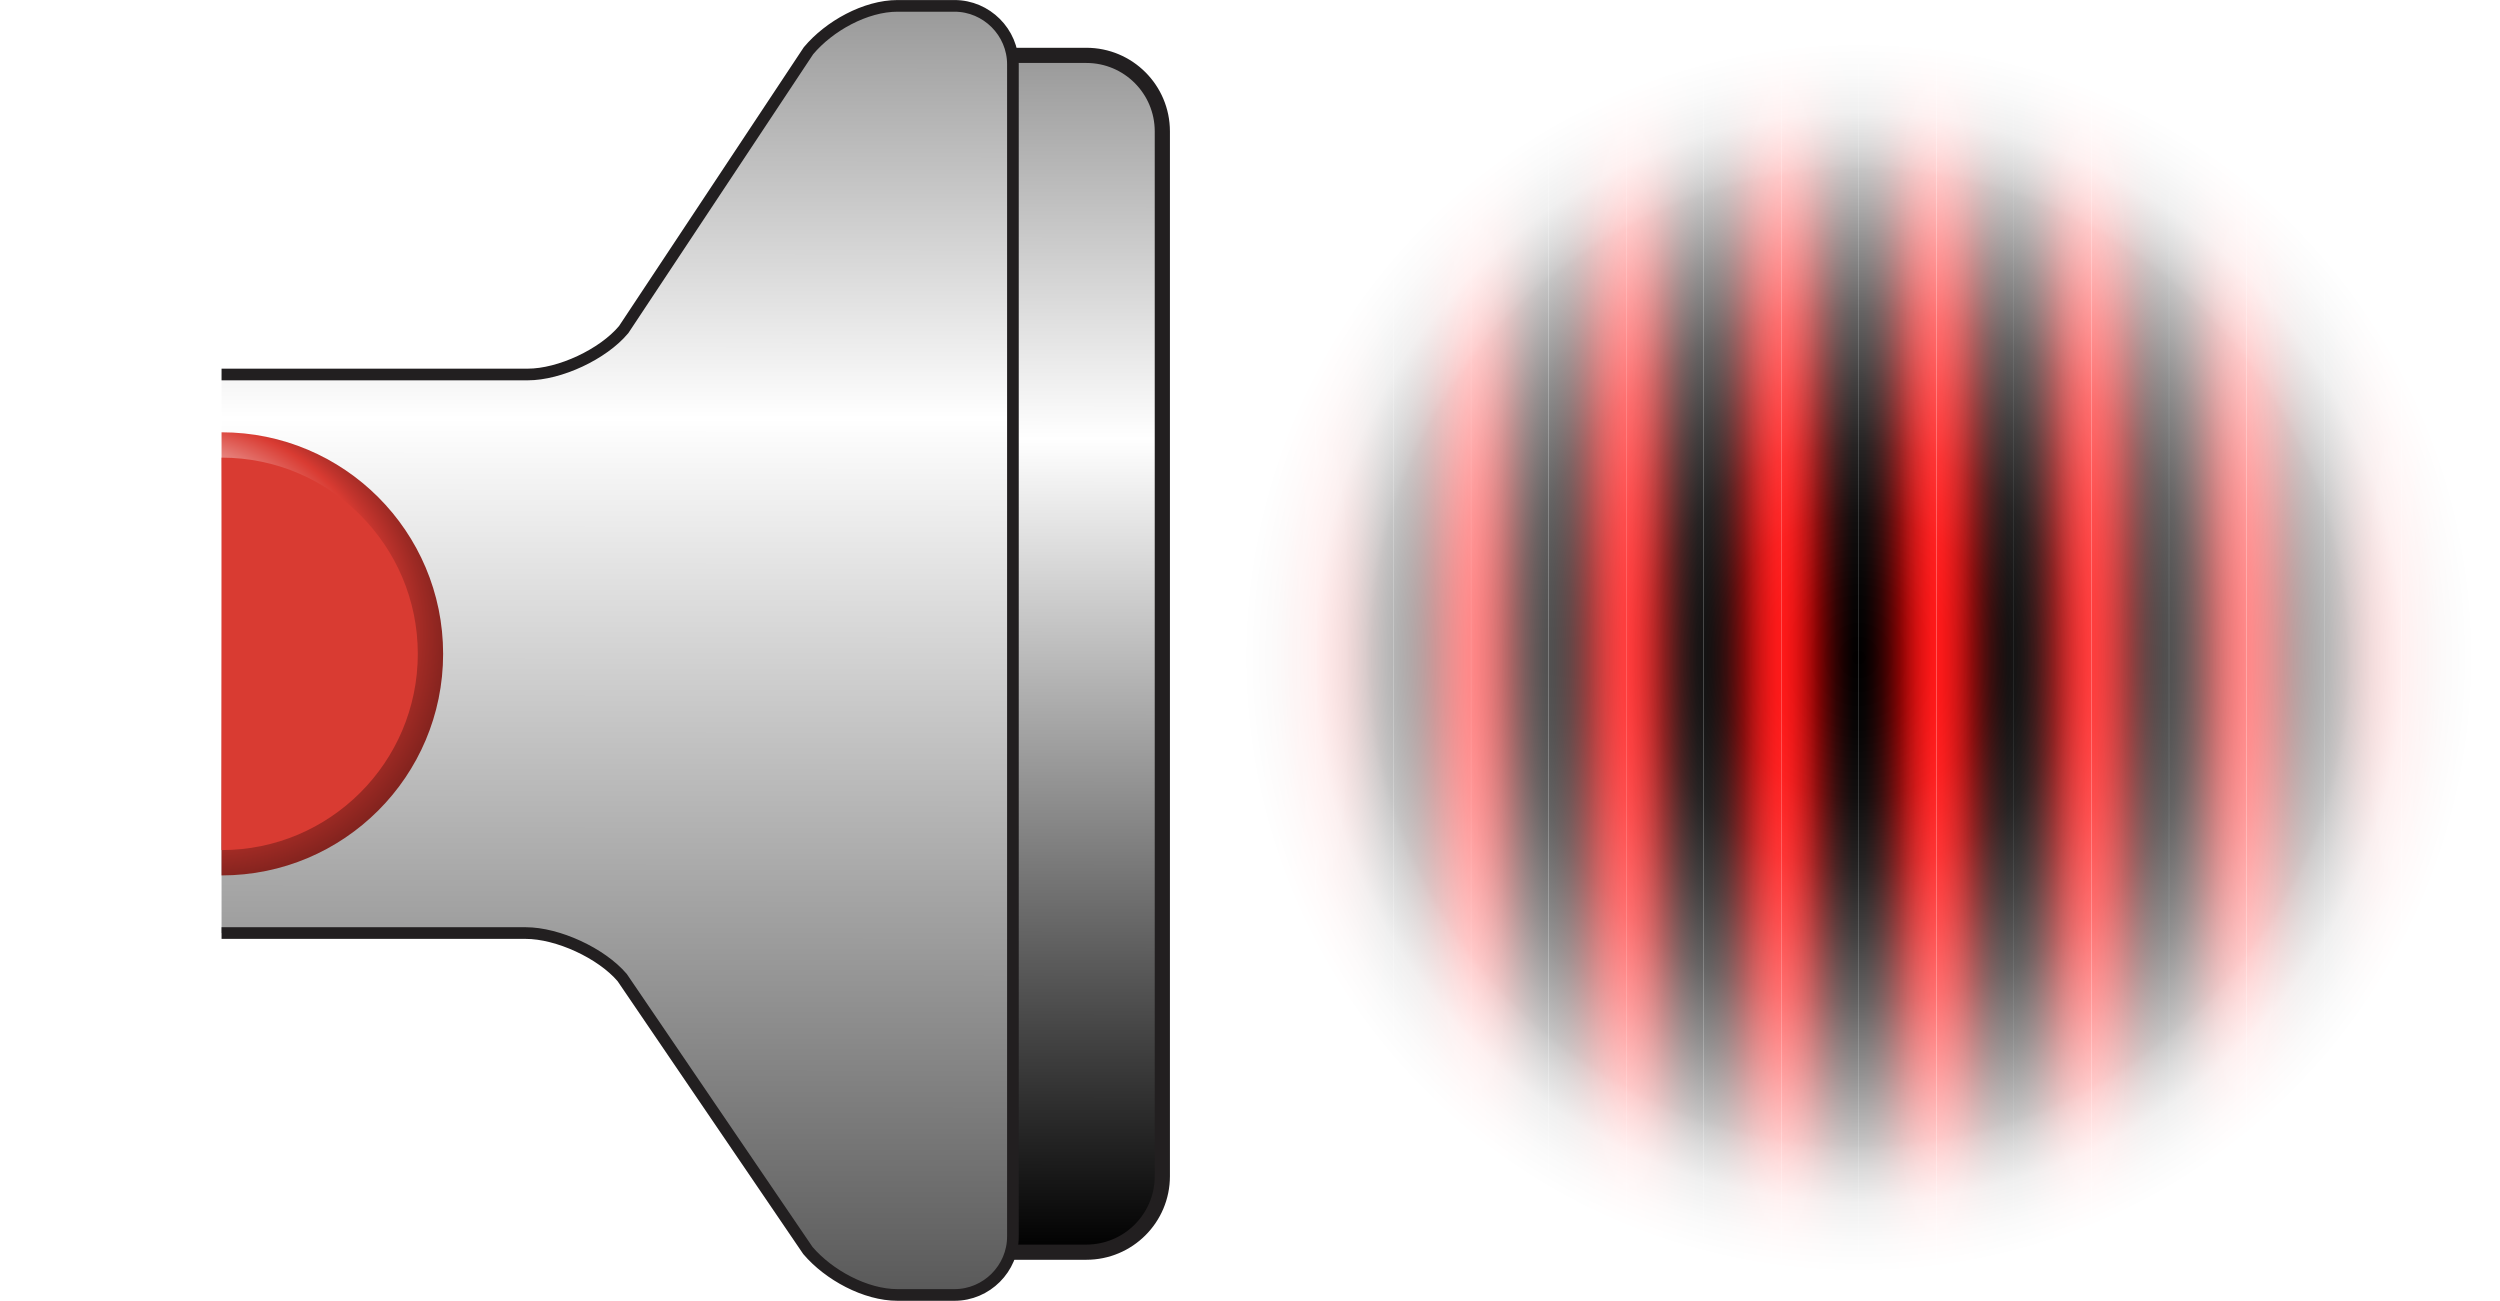
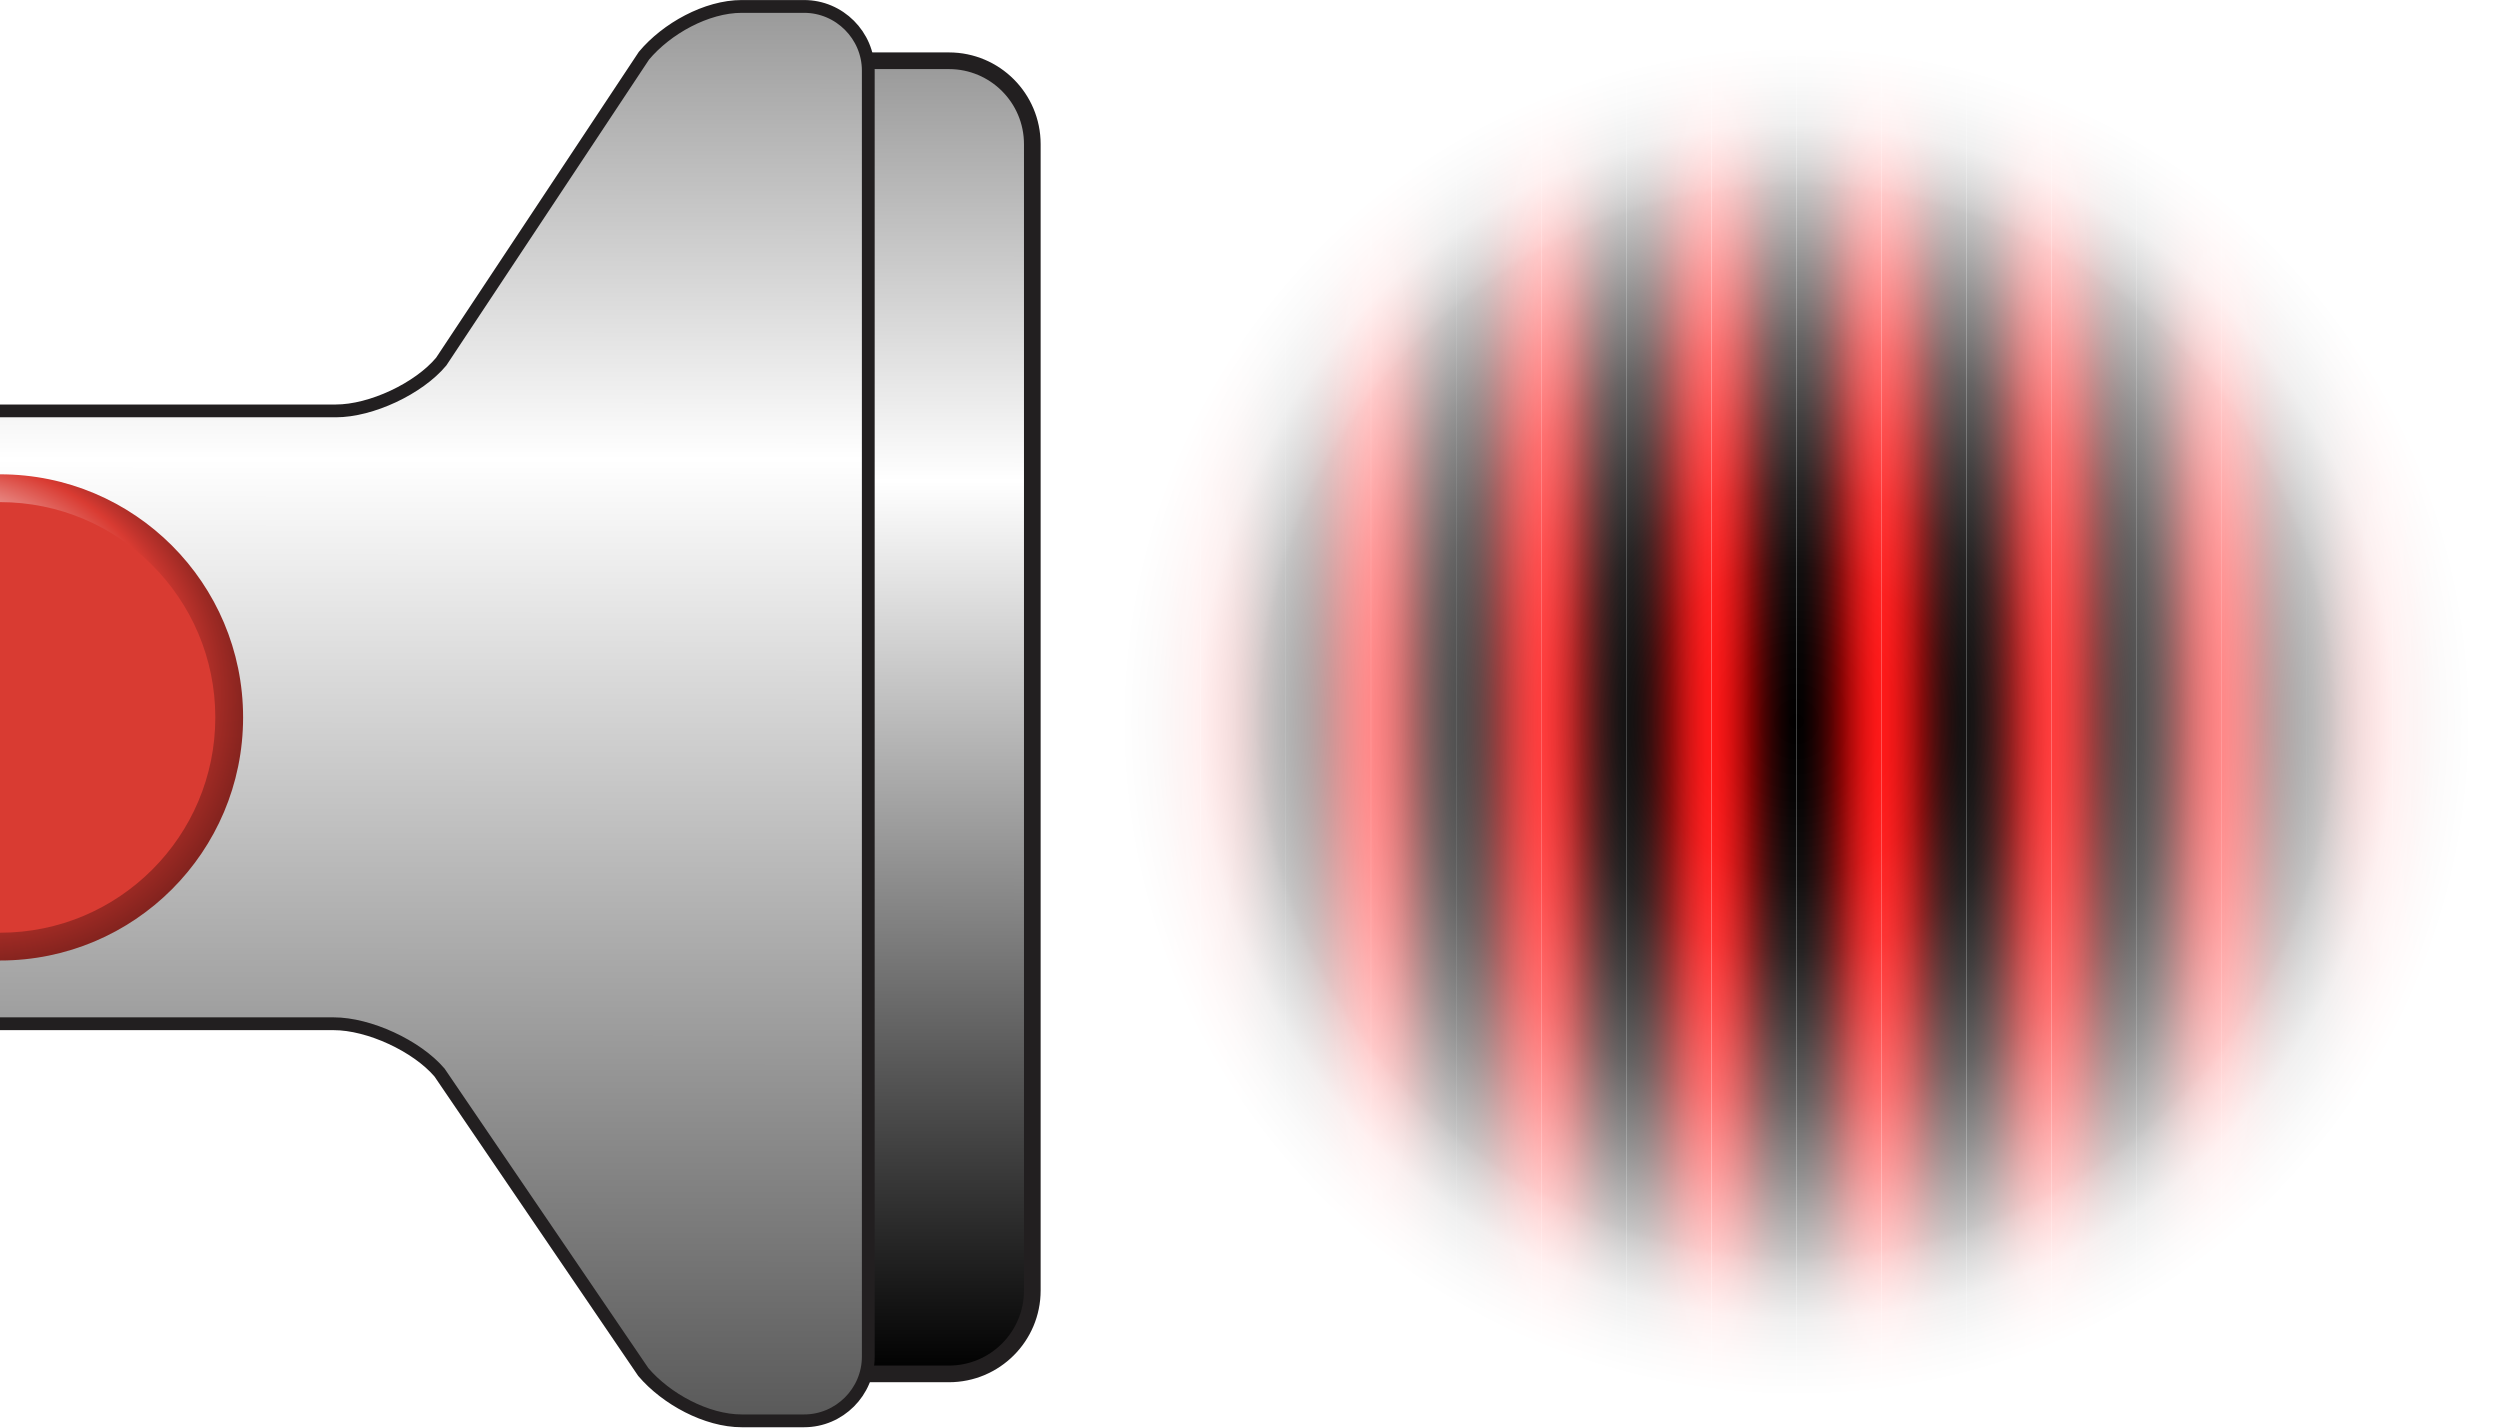
- <svg xmlns="http://www.w3.org/2000/svg" xmlns:xlink="http://www.w3.org/1999/xlink" id="Layer_2" data-name="Layer 2" viewBox="0 0 298 155.06">
+ <svg xmlns="http://www.w3.org/2000/svg" xmlns:xlink="http://www.w3.org/1999/xlink" id="Layer_2" data-name="Layer 2" viewBox="0 0 271.6 155.06">
  <defs>
    <style>
      .cls-1, .cls-2, .cls-3 {
        fill: none;
      }

      .cls-4 {
        fill: url(#radial-gradient-2);
      }

      .cls-5 {
        fill: url(#linear-gradient-8);
      }

      .cls-6 {
        fill: url(#linear-gradient-7);
      }

      .cls-7 {
        fill: url(#linear-gradient-5);
      }

      .cls-8 {
        fill: url(#linear-gradient-6);
      }

      .cls-9 {
        fill: url(#linear-gradient-9);
      }

      .cls-10 {
        fill: url(#linear-gradient-4);
      }

      .cls-11 {
        fill: url(#linear-gradient-3);
      }

      .cls-12 {
        fill: url(#linear-gradient-2);
      }

      .cls-13 {
        fill: url(#radial-gradient);
      }

      .cls-14 {
        fill: url(#linear-gradient);
      }

      .cls-15 {
        clip-path: url(#clippath-1);
      }

      .cls-2 {
        stroke-width: 1.81px;
      }

      .cls-2, .cls-3 {
        stroke: #221f20;
      }

      .cls-16 {
        fill: url(#linear-gradient-10);
      }

      .cls-17 {
        fill: url(#linear-gradient-11);
      }

      .cls-18 {
        fill: url(#linear-gradient-12);
      }

      .cls-19 {
        fill: url(#linear-gradient-13);
      }

      .cls-20 {
        fill: url(#linear-gradient-14);
      }

      .cls-21 {
        fill: url(#linear-gradient-15);
      }

      .cls-22 {
        fill: url(#linear-gradient-16);
      }

      .cls-23 {
        fill: url(#linear-gradient-17);
      }

      .cls-24 {
        fill: url(#linear-gradient-18);
      }

      .cls-25 {
        fill: #d93b32;
      }

      .cls-3 {
        stroke-width: 1.39px;
      }

      .cls-26 {
        clip-path: url(#clippath);
      }
    </style>
    <clipPath id="clippath">
-       <circle class="cls-1" cx="221.57" cy="78.38" r="73.96" />
+       <circle class="cls-1" cx="195.17" cy="78.38" r="73.96" />
    </clipPath>
-     <linearGradient id="linear-gradient" x1="147.62" y1="78.38" x2="156.86" y2="78.38" gradientUnits="userSpaceOnUse">
+     <linearGradient id="linear-gradient" x1="121.21" y1="78.38" x2="130.45" y2="78.38" gradientUnits="userSpaceOnUse">
      <stop offset="0" stop-color="#000" />
      <stop offset=".08" stop-color="#050000" />
      <stop offset=".18" stop-color="#150000" />
      <stop offset=".29" stop-color="#2e0000" />
      <stop offset=".4" stop-color="#520000" />
      <stop offset=".52" stop-color="maroon" />
      <stop offset=".63" stop-color="#ac0606" />
      <stop offset=".74" stop-color="#d00b0b" />
      <stop offset=".84" stop-color="#e90f0f" />
      <stop offset=".93" stop-color="#f91212" />
      <stop offset="1" stop-color="#ff1313" />
      <stop offset="1" stop-color="red" />
    </linearGradient>
-     <linearGradient id="linear-gradient-2" x1="-1579.61" y1="-310.9" x2="-1570.36" y2="-310.9" gradientTransform="translate(1736.47 389.27)" xlink:href="#linear-gradient" />
-     <linearGradient id="linear-gradient-3" x1="166.1" x2="175.35" xlink:href="#linear-gradient" />
-     <linearGradient id="linear-gradient-4" x1="-1598.09" y1="-310.9" x2="-1588.85" y2="-310.9" gradientTransform="translate(1773.44 389.27)" xlink:href="#linear-gradient" />
-     <linearGradient id="linear-gradient-5" x1="184.59" x2="193.84" xlink:href="#linear-gradient" />
-     <linearGradient id="linear-gradient-6" x1="-1616.58" y1="-310.9" x2="-1607.34" y2="-310.9" gradientTransform="translate(1810.42 389.27)" xlink:href="#linear-gradient" />
-     <linearGradient id="linear-gradient-7" x1="203.08" x2="212.33" xlink:href="#linear-gradient" />
-     <linearGradient id="linear-gradient-8" x1="-1635.07" y1="-310.9" x2="-1625.83" y2="-310.9" gradientTransform="translate(1847.4 389.27)" xlink:href="#linear-gradient" />
-     <linearGradient id="linear-gradient-9" x1="221.57" x2="230.82" xlink:href="#linear-gradient" />
-     <linearGradient id="linear-gradient-10" x1="-1653.56" y1="-310.9" x2="-1644.32" y2="-310.9" gradientTransform="translate(1884.38 389.27)" xlink:href="#linear-gradient" />
-     <linearGradient id="linear-gradient-11" x1="240.06" x2="249.31" xlink:href="#linear-gradient" />
-     <linearGradient id="linear-gradient-12" x1="-1672.05" y1="-310.9" x2="-1662.81" y2="-310.9" gradientTransform="translate(1921.36 389.27)" xlink:href="#linear-gradient" />
-     <linearGradient id="linear-gradient-13" x1="258.55" x2="267.79" xlink:href="#linear-gradient" />
-     <linearGradient id="linear-gradient-14" x1="-1690.54" y1="-310.9" x2="-1681.3" y2="-310.9" gradientTransform="translate(1958.33 389.27)" xlink:href="#linear-gradient" />
-     <linearGradient id="linear-gradient-15" x1="277.04" x2="286.28" xlink:href="#linear-gradient" />
-     <linearGradient id="linear-gradient-16" x1="-1709.03" y1="-310.9" x2="-1699.78" y2="-310.9" gradientTransform="translate(1995.31 389.27)" xlink:href="#linear-gradient" />
-     <radialGradient id="radial-gradient" cx="221.57" cy="78.38" fx="221.57" fy="78.38" r="76.43" gradientUnits="userSpaceOnUse">
+     <linearGradient id="linear-gradient-2" x1="-1606.01" y1="-310.9" x2="-1596.77" y2="-310.9" gradientTransform="translate(1736.47 389.27)" xlink:href="#linear-gradient" />
+     <linearGradient id="linear-gradient-3" x1="139.7" x2="148.94" xlink:href="#linear-gradient" />
+     <linearGradient id="linear-gradient-4" x1="-1624.5" y1="-310.9" x2="-1615.26" y2="-310.9" gradientTransform="translate(1773.44 389.27)" xlink:href="#linear-gradient" />
+     <linearGradient id="linear-gradient-5" x1="158.19" x2="167.43" xlink:href="#linear-gradient" />
+     <linearGradient id="linear-gradient-6" x1="-1642.99" y1="-310.9" x2="-1633.75" y2="-310.9" gradientTransform="translate(1810.42 389.27)" xlink:href="#linear-gradient" />
+     <linearGradient id="linear-gradient-7" x1="176.68" x2="185.92" xlink:href="#linear-gradient" />
+     <linearGradient id="linear-gradient-8" x1="-1661.48" y1="-310.9" x2="-1652.23" y2="-310.9" gradientTransform="translate(1847.4 389.27)" xlink:href="#linear-gradient" />
+     <linearGradient id="linear-gradient-9" x1="195.17" x2="204.41" xlink:href="#linear-gradient" />
+     <linearGradient id="linear-gradient-10" x1="-1679.97" y1="-310.9" x2="-1670.72" y2="-310.9" gradientTransform="translate(1884.38 389.27)" xlink:href="#linear-gradient" />
+     <linearGradient id="linear-gradient-11" x1="213.65" x2="222.9" xlink:href="#linear-gradient" />
+     <linearGradient id="linear-gradient-12" x1="-1698.46" y1="-310.9" x2="-1689.21" y2="-310.9" gradientTransform="translate(1921.36 389.27)" xlink:href="#linear-gradient" />
+     <linearGradient id="linear-gradient-13" x1="232.14" x2="241.39" xlink:href="#linear-gradient" />
+     <linearGradient id="linear-gradient-14" x1="-1716.95" y1="-310.9" x2="-1707.7" y2="-310.9" gradientTransform="translate(1958.33 389.27)" xlink:href="#linear-gradient" />
+     <linearGradient id="linear-gradient-15" x1="250.63" x2="259.88" xlink:href="#linear-gradient" />
+     <linearGradient id="linear-gradient-16" x1="-1735.44" y1="-310.9" x2="-1726.19" y2="-310.9" gradientTransform="translate(1995.31 389.27)" xlink:href="#linear-gradient" />
+     <radialGradient id="radial-gradient" cx="195.17" cy="78.38" fx="195.17" fy="78.38" r="76.43" gradientUnits="userSpaceOnUse">
      <stop offset="0" stop-color="#fff" stop-opacity="0" />
      <stop offset=".11" stop-color="#fff" stop-opacity=".02" />
      <stop offset=".22" stop-color="#fff" stop-opacity=".06" />
      <stop offset=".33" stop-color="#fff" stop-opacity=".14" />
      <stop offset=".43" stop-color="#fff" stop-opacity=".25" />
      <stop offset=".54" stop-color="#fff" stop-opacity=".39" />
      <stop offset=".65" stop-color="#fff" stop-opacity=".57" />
      <stop offset=".76" stop-color="#fff" stop-opacity=".77" />
      <stop offset=".77" stop-color="#fff" stop-opacity=".8" />
      <stop offset=".8" stop-color="#fff" stop-opacity=".86" />
      <stop offset=".85" stop-color="#fff" stop-opacity=".94" />
      <stop offset=".91" stop-color="#fff" stop-opacity=".98" />
      <stop offset=".96" stop-color="#fff" />
    </radialGradient>
-     <linearGradient id="linear-gradient-17" x1="122.05" y1="6.6" x2="122" y2="149.27" gradientUnits="userSpaceOnUse">
+     <linearGradient id="linear-gradient-17" x1="95.64" y1="6.6" x2="95.6" y2="149.27" gradientUnits="userSpaceOnUse">
      <stop offset="0" stop-color="#999" />
      <stop offset=".32" stop-color="#fff" />
      <stop offset="1" stop-color="#000" />
    </linearGradient>
-     <linearGradient id="linear-gradient-18" x1="73.6" y1=".68" x2="73.55" y2="154.35" gradientUnits="userSpaceOnUse">
+     <linearGradient id="linear-gradient-18" x1="47.2" y1=".68" x2="47.15" y2="154.35" gradientUnits="userSpaceOnUse">
      <stop offset="0" stop-color="#999" />
      <stop offset=".32" stop-color="#fff" />
      <stop offset="1" stop-color="#595959" />
    </linearGradient>
    <clipPath id="clippath-1">
-       <rect class="cls-1" x="26.41" y="44.64" width="32.46" height="66.59" />
+       <rect class="cls-1" y="44.64" width="32.46" height="66.59" />
    </clipPath>
-     <radialGradient id="radial-gradient-2" cx="26.41" cy="77.94" fx="11.39" fy="61.6" r="31.66" gradientUnits="userSpaceOnUse">
+     <radialGradient id="radial-gradient-2" cx="0" cy="77.94" fx="-15.01" fy="61.6" r="31.66" gradientUnits="userSpaceOnUse">
      <stop offset=".2" stop-color="#fff" />
      <stop offset=".26" stop-color="#fbedec" />
      <stop offset=".4" stop-color="#f2bfbc" />
      <stop offset=".59" stop-color="#e4756f" />
      <stop offset=".73" stop-color="#d93b32" />
      <stop offset=".77" stop-color="#c2342d" />
      <stop offset=".84" stop-color="#9e2a24" />
      <stop offset=".9" stop-color="#83231e" />
      <stop offset=".96" stop-color="#731e1b" />
      <stop offset="1" stop-color="#6e1d1a" />
    </radialGradient>
  </defs>
  <g id="Layer_1-2" data-name="Layer 1">
    <g>
      <g class="cls-26">
        <g>
-           <rect class="cls-14" x="147.62" y="2.8" width="9.24" height="151.14" />
-           <rect class="cls-12" x="156.86" y="2.8" width="9.24" height="151.14" transform="translate(322.97 156.75) rotate(180)" />
-           <rect class="cls-11" x="166.1" y="2.8" width="9.24" height="151.14" />
-           <rect class="cls-10" x="175.35" y="2.8" width="9.24" height="151.14" transform="translate(359.94 156.75) rotate(180)" />
-           <rect class="cls-7" x="184.59" y="2.8" width="9.24" height="151.14" />
-           <rect class="cls-8" x="193.84" y="2.8" width="9.24" height="151.14" transform="translate(396.92 156.75) rotate(180)" />
-           <rect class="cls-6" x="203.08" y="2.8" width="9.24" height="151.14" />
-           <rect class="cls-5" x="212.33" y="2.8" width="9.24" height="151.14" transform="translate(433.9 156.75) rotate(180)" />
-           <rect class="cls-9" x="221.57" y="2.8" width="9.24" height="151.14" />
-           <rect class="cls-16" x="230.82" y="2.8" width="9.24" height="151.14" transform="translate(470.88 156.75) rotate(180)" />
-           <rect class="cls-17" x="240.06" y="2.8" width="9.24" height="151.14" />
-           <rect class="cls-18" x="249.31" y="2.8" width="9.24" height="151.14" transform="translate(507.85 156.75) rotate(180)" />
-           <rect class="cls-19" x="258.55" y="2.8" width="9.24" height="151.14" />
-           <rect class="cls-20" x="267.79" y="2.8" width="9.24" height="151.14" transform="translate(544.83 156.75) rotate(180)" />
-           <rect class="cls-21" x="277.04" y="2.8" width="9.24" height="151.14" />
-           <rect class="cls-22" x="286.28" y="2.8" width="9.24" height="151.14" transform="translate(581.81 156.75) rotate(180)" />
+           <rect class="cls-14" x="121.21" y="2.8" width="9.24" height="151.14" />
+           <rect class="cls-12" x="130.45" y="2.8" width="9.24" height="151.14" transform="translate(270.15 156.75) rotate(180)" />
+           <rect class="cls-11" x="139.7" y="2.8" width="9.24" height="151.14" />
+           <rect class="cls-10" x="148.94" y="2.8" width="9.24" height="151.14" transform="translate(307.13 156.75) rotate(180)" />
+           <rect class="cls-7" x="158.19" y="2.8" width="9.24" height="151.14" />
+           <rect class="cls-8" x="167.43" y="2.8" width="9.24" height="151.14" transform="translate(344.11 156.75) rotate(180)" />
+           <rect class="cls-6" x="176.68" y="2.8" width="9.24" height="151.14" />
+           <rect class="cls-5" x="185.92" y="2.8" width="9.24" height="151.14" transform="translate(381.09 156.75) rotate(180)" />
+           <rect class="cls-9" x="195.17" y="2.8" width="9.24" height="151.14" />
+           <rect class="cls-16" x="204.41" y="2.8" width="9.24" height="151.14" transform="translate(418.06 156.75) rotate(180)" />
+           <rect class="cls-17" x="213.65" y="2.8" width="9.24" height="151.14" />
+           <rect class="cls-18" x="222.9" y="2.8" width="9.24" height="151.14" transform="translate(455.04 156.75) rotate(180)" />
+           <rect class="cls-19" x="232.14" y="2.8" width="9.24" height="151.14" />
+           <rect class="cls-20" x="241.39" y="2.8" width="9.24" height="151.14" transform="translate(492.02 156.75) rotate(180)" />
+           <rect class="cls-21" x="250.63" y="2.8" width="9.24" height="151.14" />
+           <rect class="cls-22" x="259.88" y="2.8" width="9.24" height="151.14" transform="translate(529 156.75) rotate(180)" />
        </g>
      </g>
-       <circle class="cls-13" cx="221.57" cy="78.38" r="76.43" />
+       <circle class="cls-13" cx="195.17" cy="78.38" r="76.43" />
      <g>
        <g>
-           <rect class="cls-23" x="105.49" y="6.6" width="33.06" height="142.66" rx="9.06" ry="9.06" />
-           <rect class="cls-2" x="105.49" y="6.6" width="33.06" height="142.66" rx="9.06" ry="9.06" />
+           <rect class="cls-23" x="79.09" y="6.6" width="33.06" height="142.66" rx="9.06" ry="9.06" />
+           <rect class="cls-2" x="79.09" y="6.6" width="33.06" height="142.66" rx="9.06" ry="9.06" />
        </g>
        <g>
-           <path class="cls-24" d="M26.41,44.64h36.49c3.83,0,8.98-2.41,11.44-5.35L96.37,6.05c2.46-2.94,6.79-5.35,10.62-5.35h6.78c3.83,0,6.97,3.14,6.97,6.97v139.72c0,3.83-3.14,6.97-6.97,6.97h-6.78c-3.83,0-8.2-2.38-10.69-5.3l-22.14-32.54c-2.49-2.91-7.67-5.3-11.5-5.3H26.41" />
-           <path class="cls-3" d="M26.41,44.64h36.49c3.83,0,8.98-2.41,11.44-5.35L96.37,6.05c2.46-2.94,6.79-5.35,10.62-5.35h6.78c3.83,0,6.97,3.14,6.97,6.97v139.72c0,3.83-3.14,6.97-6.97,6.97h-6.78c-3.83,0-8.2-2.38-10.69-5.3l-22.14-32.54c-2.49-2.91-7.67-5.3-11.5-5.3H26.41" />
+           <path class="cls-24" d="M0,44.64h36.49c3.83,0,8.98-2.41,11.44-5.35L69.96,6.05c2.46-2.94,6.79-5.35,10.62-5.35h6.78c3.83,0,6.97,3.14,6.97,6.97v139.72c0,3.83-3.14,6.97-6.97,6.97h-6.78c-3.83,0-8.2-2.38-10.69-5.3l-22.14-32.54c-2.49-2.91-7.67-5.3-11.5-5.3H0" />
+           <path class="cls-3" d="M0,44.64h36.49c3.83,0,8.98-2.41,11.44-5.35L69.96,6.05c2.46-2.94,6.79-5.35,10.62-5.35h6.78c3.83,0,6.97,3.14,6.97,6.97v139.72c0,3.83-3.14,6.97-6.97,6.97h-6.78c-3.83,0-8.2-2.38-10.69-5.3l-22.14-32.54c-2.49-2.91-7.67-5.3-11.5-5.3H0" />
        </g>
        <g class="cls-15">
          <g>
-             <circle class="cls-4" cx="26.41" cy="77.94" r="26.41" />
-             <circle class="cls-25" cx="26.41" cy="77.94" r="23.39" />
+             <circle class="cls-4" cx="0" cy="77.94" r="26.41" />
+             <circle class="cls-25" cx="0" cy="77.94" r="23.39" />
          </g>
        </g>
      </g>
    </g>
  </g>
</svg>
